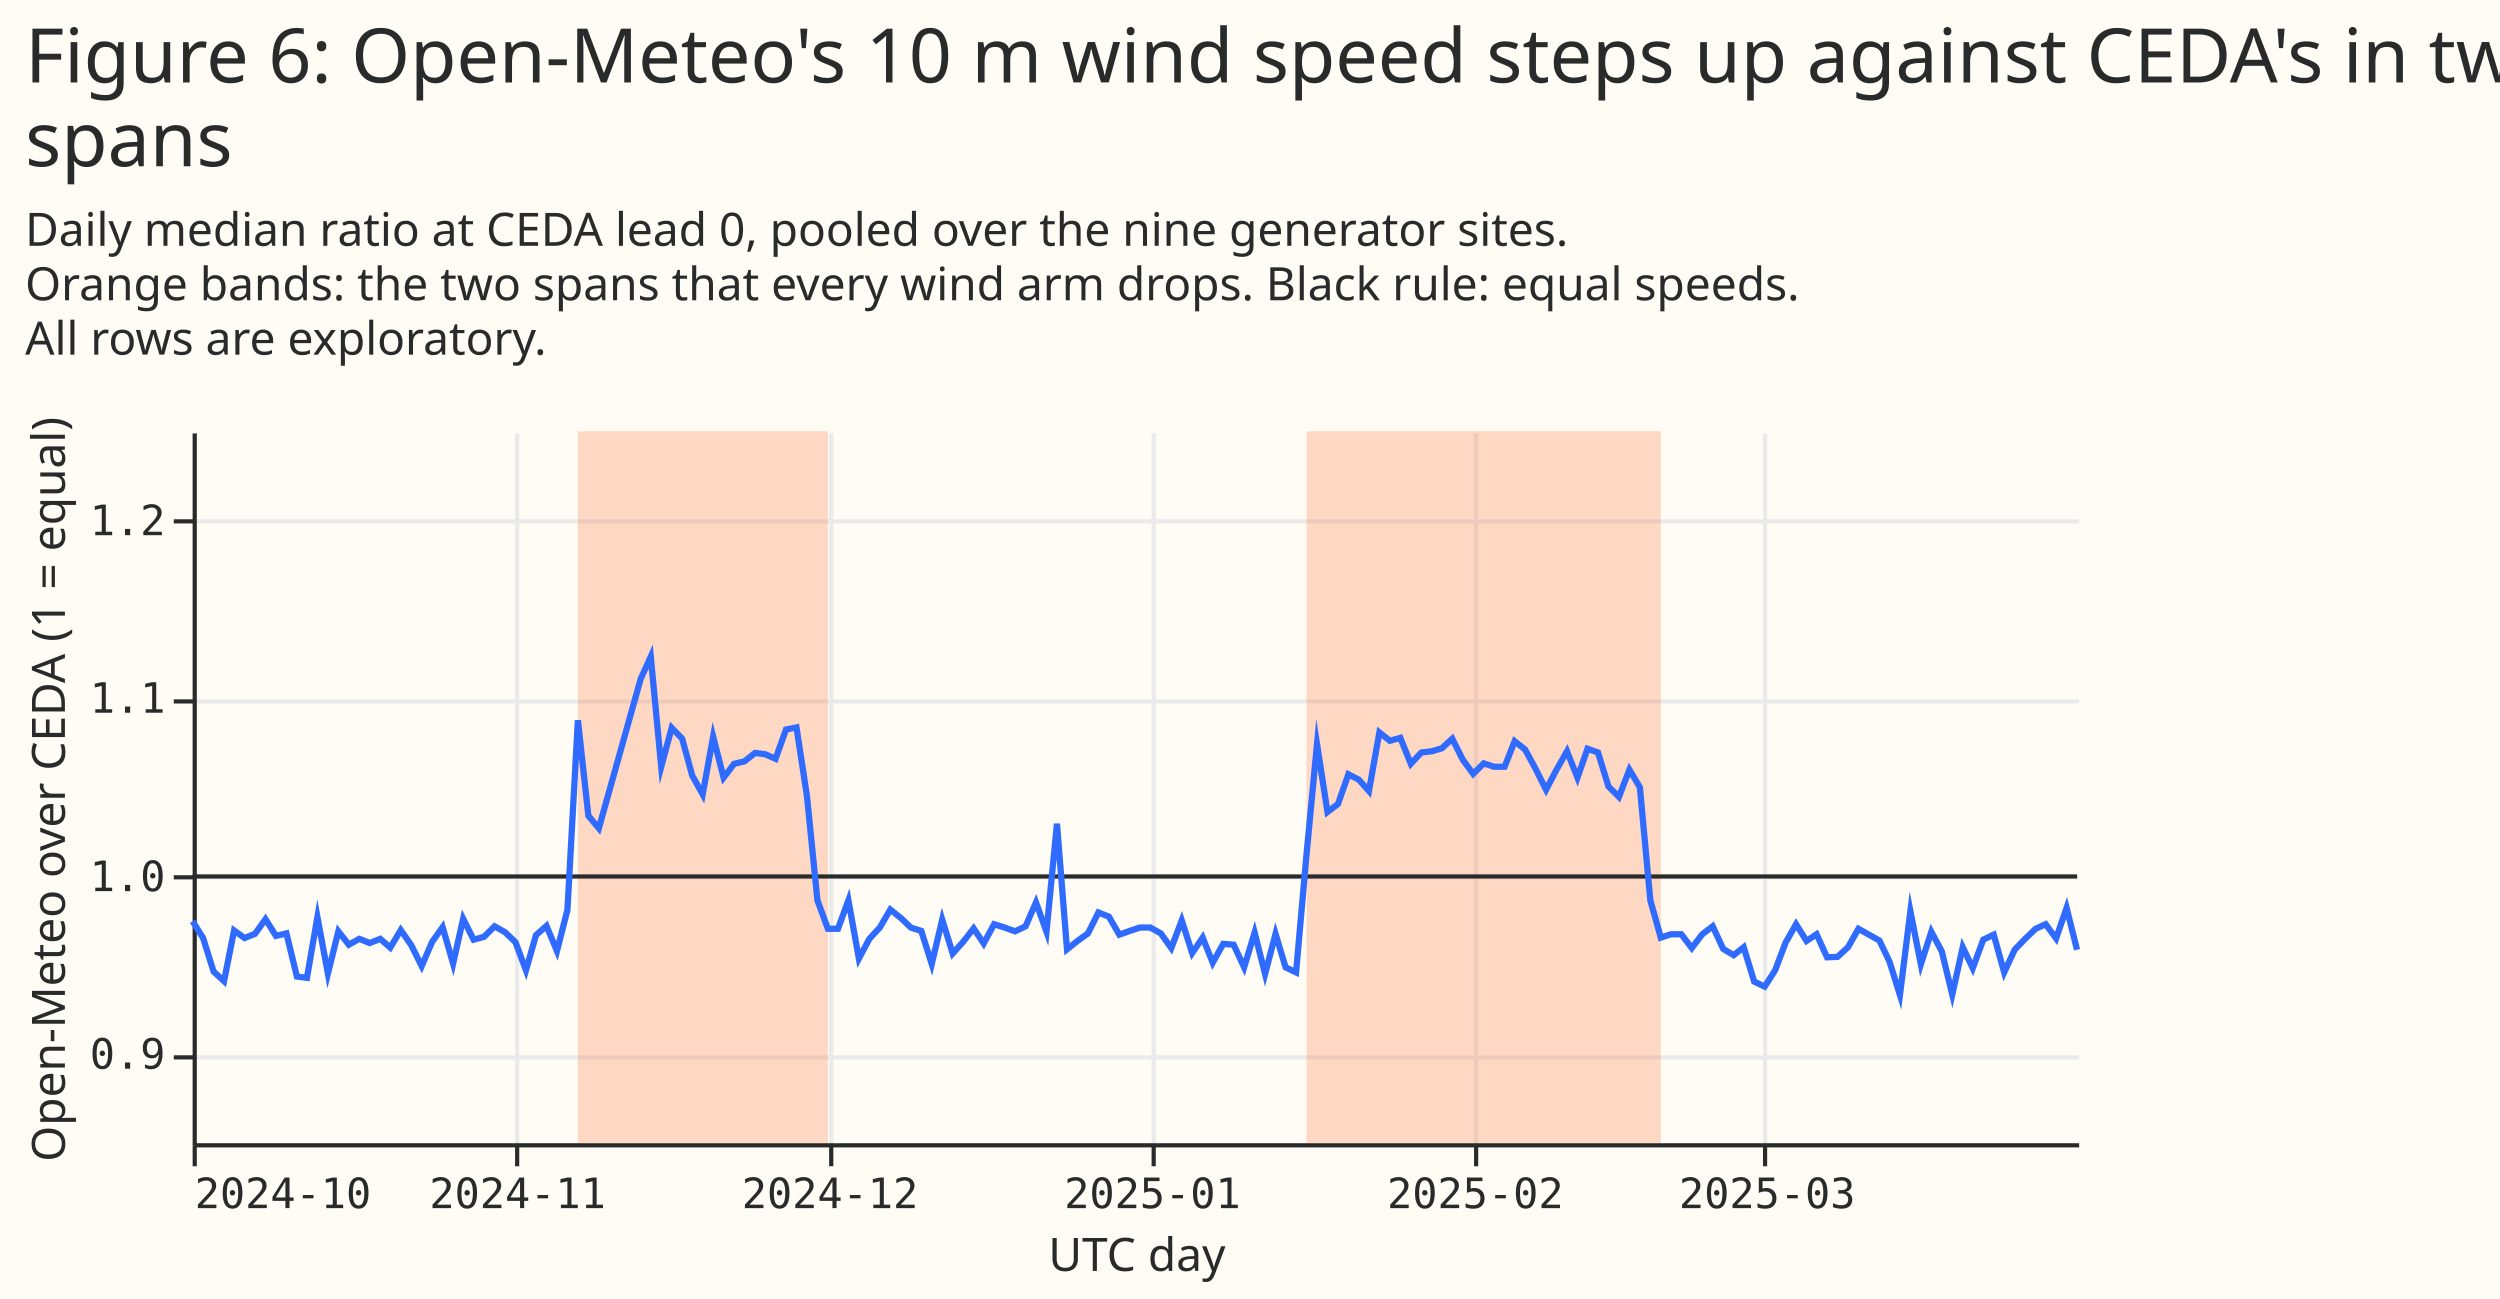
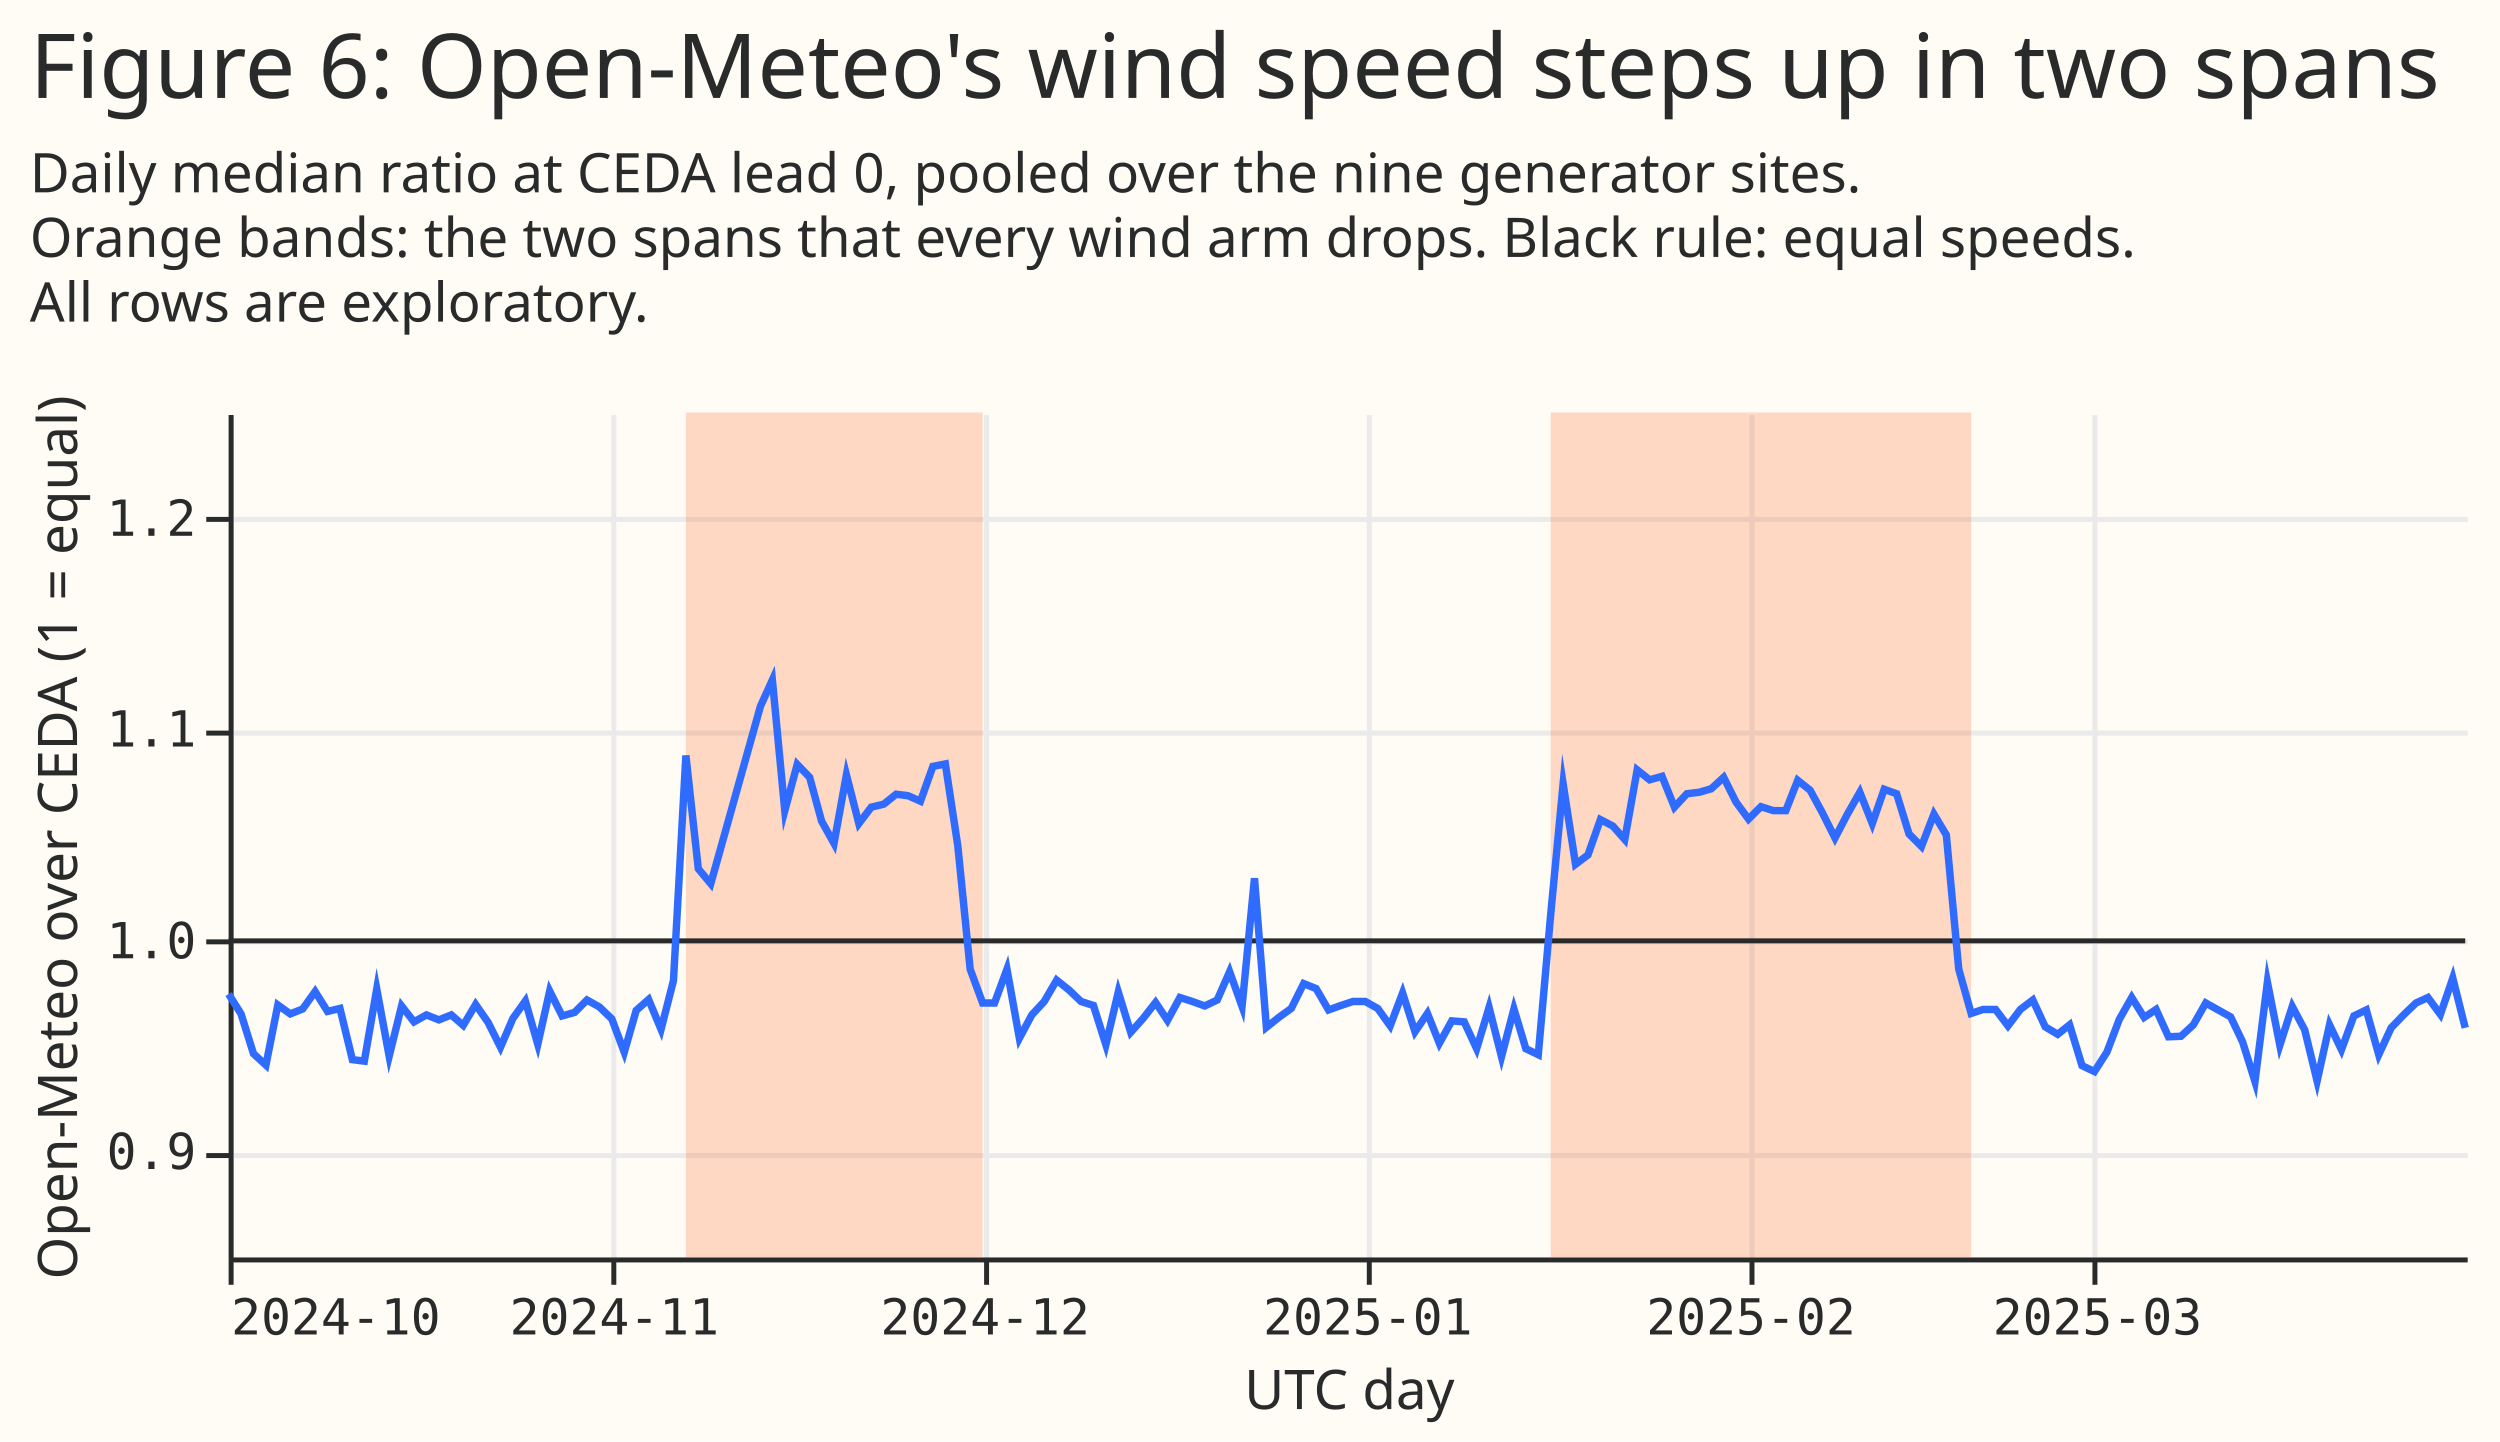
- <svg xmlns="http://www.w3.org/2000/svg" width="597" height="310" class="marks" viewBox="0 0 597 310">
-   <path fill="#fffbf5" d="M0 0h597v310H0z" />
+ <svg xmlns="http://www.w3.org/2000/svg" width="503" height="290" class="marks" viewBox="0 0 503 290">
+   <path fill="#fffbf5" d="M0 0h503v290H0z" />
  <g fill="none" stroke-miterlimit="10" aria-roledescription="group mark container" class="mark-group role-frame root">
-     <path d="M46 103h450z" aria-hidden="true" class="background" />
+     <path d="M46 83h450z" aria-hidden="true" class="background" />
    <g aria-roledescription="group mark container" class="mark-group role-scope concat_0_group">
-       <path fill="#fffbf5" d="M46 103h450v170H46Z" aria-hidden="true" class="background" />
+       <path fill="#fffbf5" d="M46 83h450v170H46Z" aria-hidden="true" class="background" />
      <g aria-hidden="true" class="mark-group role-axis">
-         <path stroke="#eaeaea" d="M46.5 103.5v170m77-170v170m75-170v170m77-170v170m77-170v170m69-170v170" class="mark-rule role-axis-grid" pointer-events="none" />
+         <path stroke="#eaeaea" d="M46.5 83.5v170m77-170v170m75-170v170m77-170v170m77-170v170m69-170v170" class="mark-rule role-axis-grid" pointer-events="none" />
      </g>
      <g aria-hidden="true" class="mark-group role-axis">
-         <path stroke="#eaeaea" d="M46.5 252.5h450m-450-43h450m-450-42h450m-450-43h450" class="mark-rule role-axis-grid" pointer-events="none" />
+         <path stroke="#eaeaea" d="M46.5 232.5h450m-450-43h450m-450-42h450m-450-43h450" class="mark-rule role-axis-grid" pointer-events="none" />
      </g>
      <g aria-label="X-axis titled 'UTC day' for a time scale with values from 2024-10 to 2025-03" aria-roledescription="axis" class="mark-group role-axis" pointer-events="none">
-         <path stroke="#292b2b" d="M46.5 273.5v5m77-5v5m75-5v5m77-5v5m77-5v5m69-5v5" class="mark-rule role-axis-tick" />
+         <path stroke="#292b2b" d="M46.5 253.5v5m77-5v5m75-5v5m77-5v5m77-5v5m69-5v5" class="mark-rule role-axis-tick" />
        <g fill="#292b2b" class="mark-text role-axis-label" font-family="Matter Semi Mono, Roboto Mono, monospace" font-size="10">
-           <text transform="translate(46.5 288.5)">2024-10</text>
-           <text text-anchor="middle" transform="translate(123.6 288.5)">2024-11</text>
-           <text text-anchor="middle" transform="translate(198.2 288.5)">2024-12</text>
-           <text text-anchor="middle" transform="translate(275.2 288.5)">2025-01</text>
-           <text text-anchor="middle" transform="translate(352.3 288.5)">2025-02</text>
-           <text text-anchor="middle" transform="translate(422 288.5)">2025-03</text>
+           <text transform="translate(46.5 268.5)">2024-10</text>
+           <text text-anchor="middle" transform="translate(123.6 268.5)">2024-11</text>
+           <text text-anchor="middle" transform="translate(198.2 268.5)">2024-12</text>
+           <text text-anchor="middle" transform="translate(275.2 268.5)">2025-01</text>
+           <text text-anchor="middle" transform="translate(352.3 268.5)">2025-02</text>
+           <text text-anchor="middle" transform="translate(422 268.5)">2025-03</text>
        </g>
-         <path stroke="#292b2b" d="M46.5 273.5h450" class="mark-rule role-axis-domain" />
-         <text fill="#292b2b" class="mark-text role-axis-title" font-family="Matter XH, DM Sans, sans-serif" font-size="11" text-anchor="middle" transform="translate(271.5 303.5)">UTC day</text>
+         <path stroke="#292b2b" d="M46.5 253.5h450" class="mark-rule role-axis-domain" />
+         <text fill="#292b2b" class="mark-text role-axis-title" font-family="Matter XH, DM Sans, sans-serif" font-size="11" text-anchor="middle" transform="translate(271.5 283.5)">UTC day</text>
      </g>
      <g aria-label="Y-axis titled 'Open-Meteo over CEDA (1 = equal)' for a linear scale with values from 0.8 to 1.3" aria-roledescription="axis" class="mark-group role-axis" pointer-events="none">
-         <path stroke="#292b2b" d="M46.5 252.5h-5m5-43h-5m5-42h-5m5-43h-5" class="mark-rule role-axis-tick" />
+         <path stroke="#292b2b" d="M46.5 232.5h-5m5-43h-5m5-42h-5m5-43h-5" class="mark-rule role-axis-tick" />
        <g fill="#292b2b" class="mark-text role-axis-label" font-family="Matter Semi Mono, Roboto Mono, monospace" font-size="10" text-anchor="end">
-           <text transform="translate(39.5 255.2)">0.9</text>
-           <text transform="translate(39.5 212.8)">1.0</text>
-           <text transform="translate(39.5 170.2)">1.1</text>
-           <text transform="translate(39.5 127.8)">1.2</text>
+           <text transform="translate(39.5 235.2)">0.9</text>
+           <text transform="translate(39.5 192.8)">1.0</text>
+           <text transform="translate(39.5 150.2)">1.1</text>
+           <text transform="translate(39.5 107.8)">1.2</text>
        </g>
-         <path stroke="#292b2b" d="M46.5 273.5v-170" class="mark-rule role-axis-domain" />
-         <text fill="#292b2b" class="mark-text role-axis-title" font-family="Matter XH, DM Sans, sans-serif" font-size="11" text-anchor="middle" transform="rotate(-90 102 86.5)">Open-Meteo over CEDA (1 = equal)</text>
+         <path stroke="#292b2b" d="M46.5 253.5v-170" class="mark-rule role-axis-domain" />
+         <text fill="#292b2b" class="mark-text role-axis-title" font-family="Matter XH, DM Sans, sans-serif" font-size="11" text-anchor="middle" transform="rotate(-90 92 76.5)">Open-Meteo over CEDA (1 = equal)</text>
      </g>
      <g fill="#ff4901" aria-roledescription="rect mark container" class="mark-rect role-mark concat_0_layer_0_marks">
-         <path d="M138 103h59.7v170H138Z" aria-label="first: Nov 07, 2024; last: Dec 01, 2024" aria-roledescription="rect mark" opacity=".2" />
-         <path d="M312 103h84.6v170H312Z" aria-label="first: Jan 16, 2025; last: Feb 19, 2025" aria-roledescription="rect mark" opacity=".2" />
+         <path d="M138 83h59.7v170H138Z" aria-label="first: Nov 07, 2024; last: Dec 01, 2024" aria-roledescription="rect mark" opacity=".2" />
+         <path d="M312 83h84.6v170H312Z" aria-label="first: Jan 16, 2025; last: Feb 19, 2025" aria-roledescription="rect mark" opacity=".2" />
      </g>
      <g aria-roledescription="rule mark container" class="mark-rule role-mark concat_0_layer_1_marks">
-         <path stroke="#292b2b" d="M496 209.3H46" aria-label="y: 1" aria-roledescription="rule mark" />
+         <path stroke="#292b2b" d="M496 189.3H46" aria-label="y: 1" aria-roledescription="rule mark" />
      </g>
      <g aria-roledescription="line mark container" class="mark-line role-mark concat_0_layer_2_marks">
-         <path stroke="#306bff" stroke-width="1.5" d="m46 220 2.5 4 2.5 8 2.5 2.3 2.4-12.1 2.5 1.8 2.5-1 2.5-3.5 2.5 4 2.5-.6 2.5 10.3 2.4.3 2.5-14.5 2.5 13.5 2.5-10.1 2.5 3.2 2.5-1.4 2.5 1 2.5-1 2.4 2.1 2.5-4.2 2.5 3.6 2.5 5 2.5-5.8 2.5-3.5 2.5 8.7 2.4-10.7 2.5 5 2.5-.7 2.5-2.5 2.5 1.4 2.5 2.4 2.5 6.7 2.4-8.4 2.5-2.2 2.5 6 2.5-9.8L138 172l2.5 22.8 2.5 3 10-35.7 2.4-5.3 2.5 26.3 2.5-9.3 2.5 2.6 2.4 8.8 2.5 4.5 2.5-13.8 2.5 9.8 2.5-3.3 2.5-.6 2.5-2 2.4.3 2.5 1.1 2.5-7 2.5-.5 2.5 16.4 2.5 24.9 2.5 6.8h2.4l2.5-6.8 2.5 13.9 2.5-4.7 2.5-2.7 2.5-4.3 2.5 2 2.4 2.3 2.5.8 2.5 7.9 2.5-10.6 2.5 8.1 2.5-2.8 2.5-3.2 2.4 3.6 2.5-4.6 2.5.8 2.5.9 2.5-1.2 2.5-5.7 2.5 7 2.5-25.8 2.4 30 2.5-2 2.5-1.8 2.5-5 2.5 1 2.5 4.3 2.5-.9 2.4-.8h2.5l2.5 1.4 2.5 3.5 2.5-6.6 2.5 7.8 2.5-3.7 2.4 6 2.5-4.5 2.5.2 2.5 5.4 2.5-8.3 2.5 9.9 2.5-9.6 2.4 8 2.5 1.2L312 204l2.5-26.3 2.5 16.2 2.5-1.9 2.5-7.1 2.5 1.3 2.4 2.7 2.5-14 2.5 2 2.5-.7 2.5 6.2 2.5-2.7 2.5-.3 2.4-.7 2.5-2.3 2.5 5 2.5 3.4 2.5-2.5 2.5.8h2.5l2.4-6.1 2.5 2 2.5 4.6 2.5 5 2.5-4.8 2.5-4.4 2.5 6.3 2.4-6.9 2.5.9 2.5 8.1 2.5 2.5 2.5-6.5 2.5 4.2 2.5 27 2.5 8.9 2.4-.8h2.5l2.5 3.3 2.5-3.3 2.5-1.9 2.5 5.4 2.5 1.5 2.4-1.9 2.5 8.2 2.5 1.2 2.5-3.9 2.5-6.6 2.5-4.4 2.5 4 2.4-1.6 2.5 5.5 2.5-.1 2.5-2.3 2.5-4.4 2.5 1.4 2.5 1.4 2.4 5 2.5 8 2.5-20 2.5 12.7 2.5-7.8 2.5 4.7 2.5 10.3 2.5-11.3 2.4 5 2.5-6.8 2.5-1.2 2.5 9 2.5-5.4 2.5-2.6 2.5-2.4 2.4-1.1 2.5 3.4 2.5-7.3 2.5 10" aria-label="UTC day: 2024-10; Open-Meteo over CEDA (1 = equal): 0.974576570605" aria-roledescription="line mark" />
+         <path stroke="#306bff" stroke-width="1.5" d="m46 200 2.5 4 2.5 8 2.5 2.3 2.4-12.1 2.5 1.8 2.5-1 2.5-3.5 2.5 4 2.5-.6 2.5 10.3 2.4.3 2.5-14.5 2.5 13.5 2.5-10.1 2.5 3.2 2.5-1.4 2.5 1 2.5-1 2.4 2.1 2.5-4.2 2.5 3.6 2.5 5 2.5-5.8 2.5-3.5 2.5 8.7 2.4-10.7 2.5 5 2.5-.7 2.5-2.5 2.5 1.4 2.5 2.4 2.5 6.7 2.4-8.4 2.5-2.2 2.5 6 2.5-9.8L138 152l2.5 22.8 2.5 3 10-35.7 2.4-5.3 2.5 26.3 2.5-9.3 2.5 2.6 2.4 8.8 2.5 4.5 2.5-13.8 2.5 9.8 2.5-3.3 2.5-.6 2.5-2 2.4.3 2.5 1.1 2.5-7 2.5-.5 2.5 16.4 2.5 24.9 2.5 6.8h2.4l2.5-6.8 2.5 13.9 2.5-4.7 2.5-2.7 2.5-4.3 2.5 2 2.4 2.3 2.5.8 2.5 7.9 2.5-10.6 2.5 8.1 2.5-2.8 2.5-3.2 2.4 3.6 2.5-4.6 2.5.8 2.5.9 2.5-1.2 2.5-5.7 2.5 7 2.5-25.8 2.4 30 2.5-2 2.5-1.8 2.5-5 2.5 1 2.5 4.3 2.5-.9 2.4-.8h2.5l2.5 1.4 2.5 3.5 2.5-6.6 2.5 7.8 2.5-3.7 2.4 6 2.5-4.5 2.5.2 2.5 5.4 2.5-8.3 2.5 9.9 2.5-9.6 2.4 8 2.5 1.2L312 184l2.5-26.3 2.5 16.2 2.5-1.9 2.5-7.1 2.5 1.3 2.4 2.7 2.5-14 2.5 2 2.5-.7 2.5 6.2 2.5-2.7 2.5-.3 2.4-.7 2.5-2.3 2.5 5 2.5 3.4 2.5-2.5 2.5.8h2.5l2.4-6.1 2.5 2 2.5 4.6 2.5 5 2.5-4.8 2.5-4.4 2.5 6.3 2.4-6.9 2.5.9 2.5 8.1 2.5 2.5 2.5-6.5 2.5 4.2 2.5 27 2.5 8.9 2.4-.8h2.5l2.5 3.3 2.5-3.3 2.5-1.9 2.5 5.4 2.5 1.5 2.4-1.9 2.5 8.2 2.5 1.2 2.5-3.9 2.5-6.6 2.5-4.4 2.5 4 2.4-1.6 2.5 5.5 2.5-.1 2.5-2.3 2.5-4.4 2.5 1.4 2.5 1.4 2.4 5 2.5 8 2.5-20 2.5 12.7 2.5-7.8 2.5 4.7 2.5 10.3 2.5-11.3 2.4 5 2.5-6.8 2.5-1.2 2.5 9 2.5-5.4 2.5-2.6 2.5-2.4 2.4-1.1 2.5 3.4 2.5-7.3 2.5 10" aria-label="UTC day: 2024-10; Open-Meteo over CEDA (1 = equal): 0.974576570605" aria-roledescription="line mark" />
      </g>
    </g>
    <g fill="#292b2b" class="mark-group role-title" font-family="Matter XH, DM Sans, sans-serif" pointer-events="none">
-       <text aria-label="Title text 'Figure 6: Open-Meteo's 10 m wind speed steps up against CEDA's in two spans'" aria-roledescription="title" class="mark-text role-title-text" font-size="18" transform="translate(6 19.7)">
-         <tspan>Figure 6: Open-Meteo's 10 m wind speed steps up against CEDA's in two</tspan>
-         <tspan x="0" dy="20">spans</tspan>
-       </text>
-       <text aria-label="Subtitle text 'Daily median ratio at CEDA lead 0, pooled over the nine generator sites. Orange bands: the two spans that every wind arm drops. Black rule: equal speeds. All rows are exploratory.'" aria-roledescription="subtitle" class="mark-text role-title-subtitle" font-size="11" transform="translate(6 58.7)">
+       <text aria-label="Title text 'Figure 6: Open-Meteo's wind speed steps up in two spans'" aria-roledescription="title" class="mark-text role-title-text" font-size="18" transform="translate(6 19.7)">Figure 6: Open-Meteo's wind speed steps up in two spans</text>
+       <text aria-label="Subtitle text 'Daily median ratio at CEDA lead 0, pooled over the nine generator sites. Orange bands: the two spans that every wind arm drops. Black rule: equal speeds. All rows are exploratory.'" aria-roledescription="subtitle" class="mark-text role-title-subtitle" font-size="11" transform="translate(6 38.7)">
        <tspan>Daily median ratio at CEDA lead 0, pooled over the nine generator sites.</tspan>
        <tspan x="0" dy="13">Orange bands: the two spans that every wind arm drops. Black rule: equal speeds.</tspan>
        <tspan x="0" dy="13">All rows are exploratory.</tspan>
      </text>
    </g>
  </g>
</svg>
